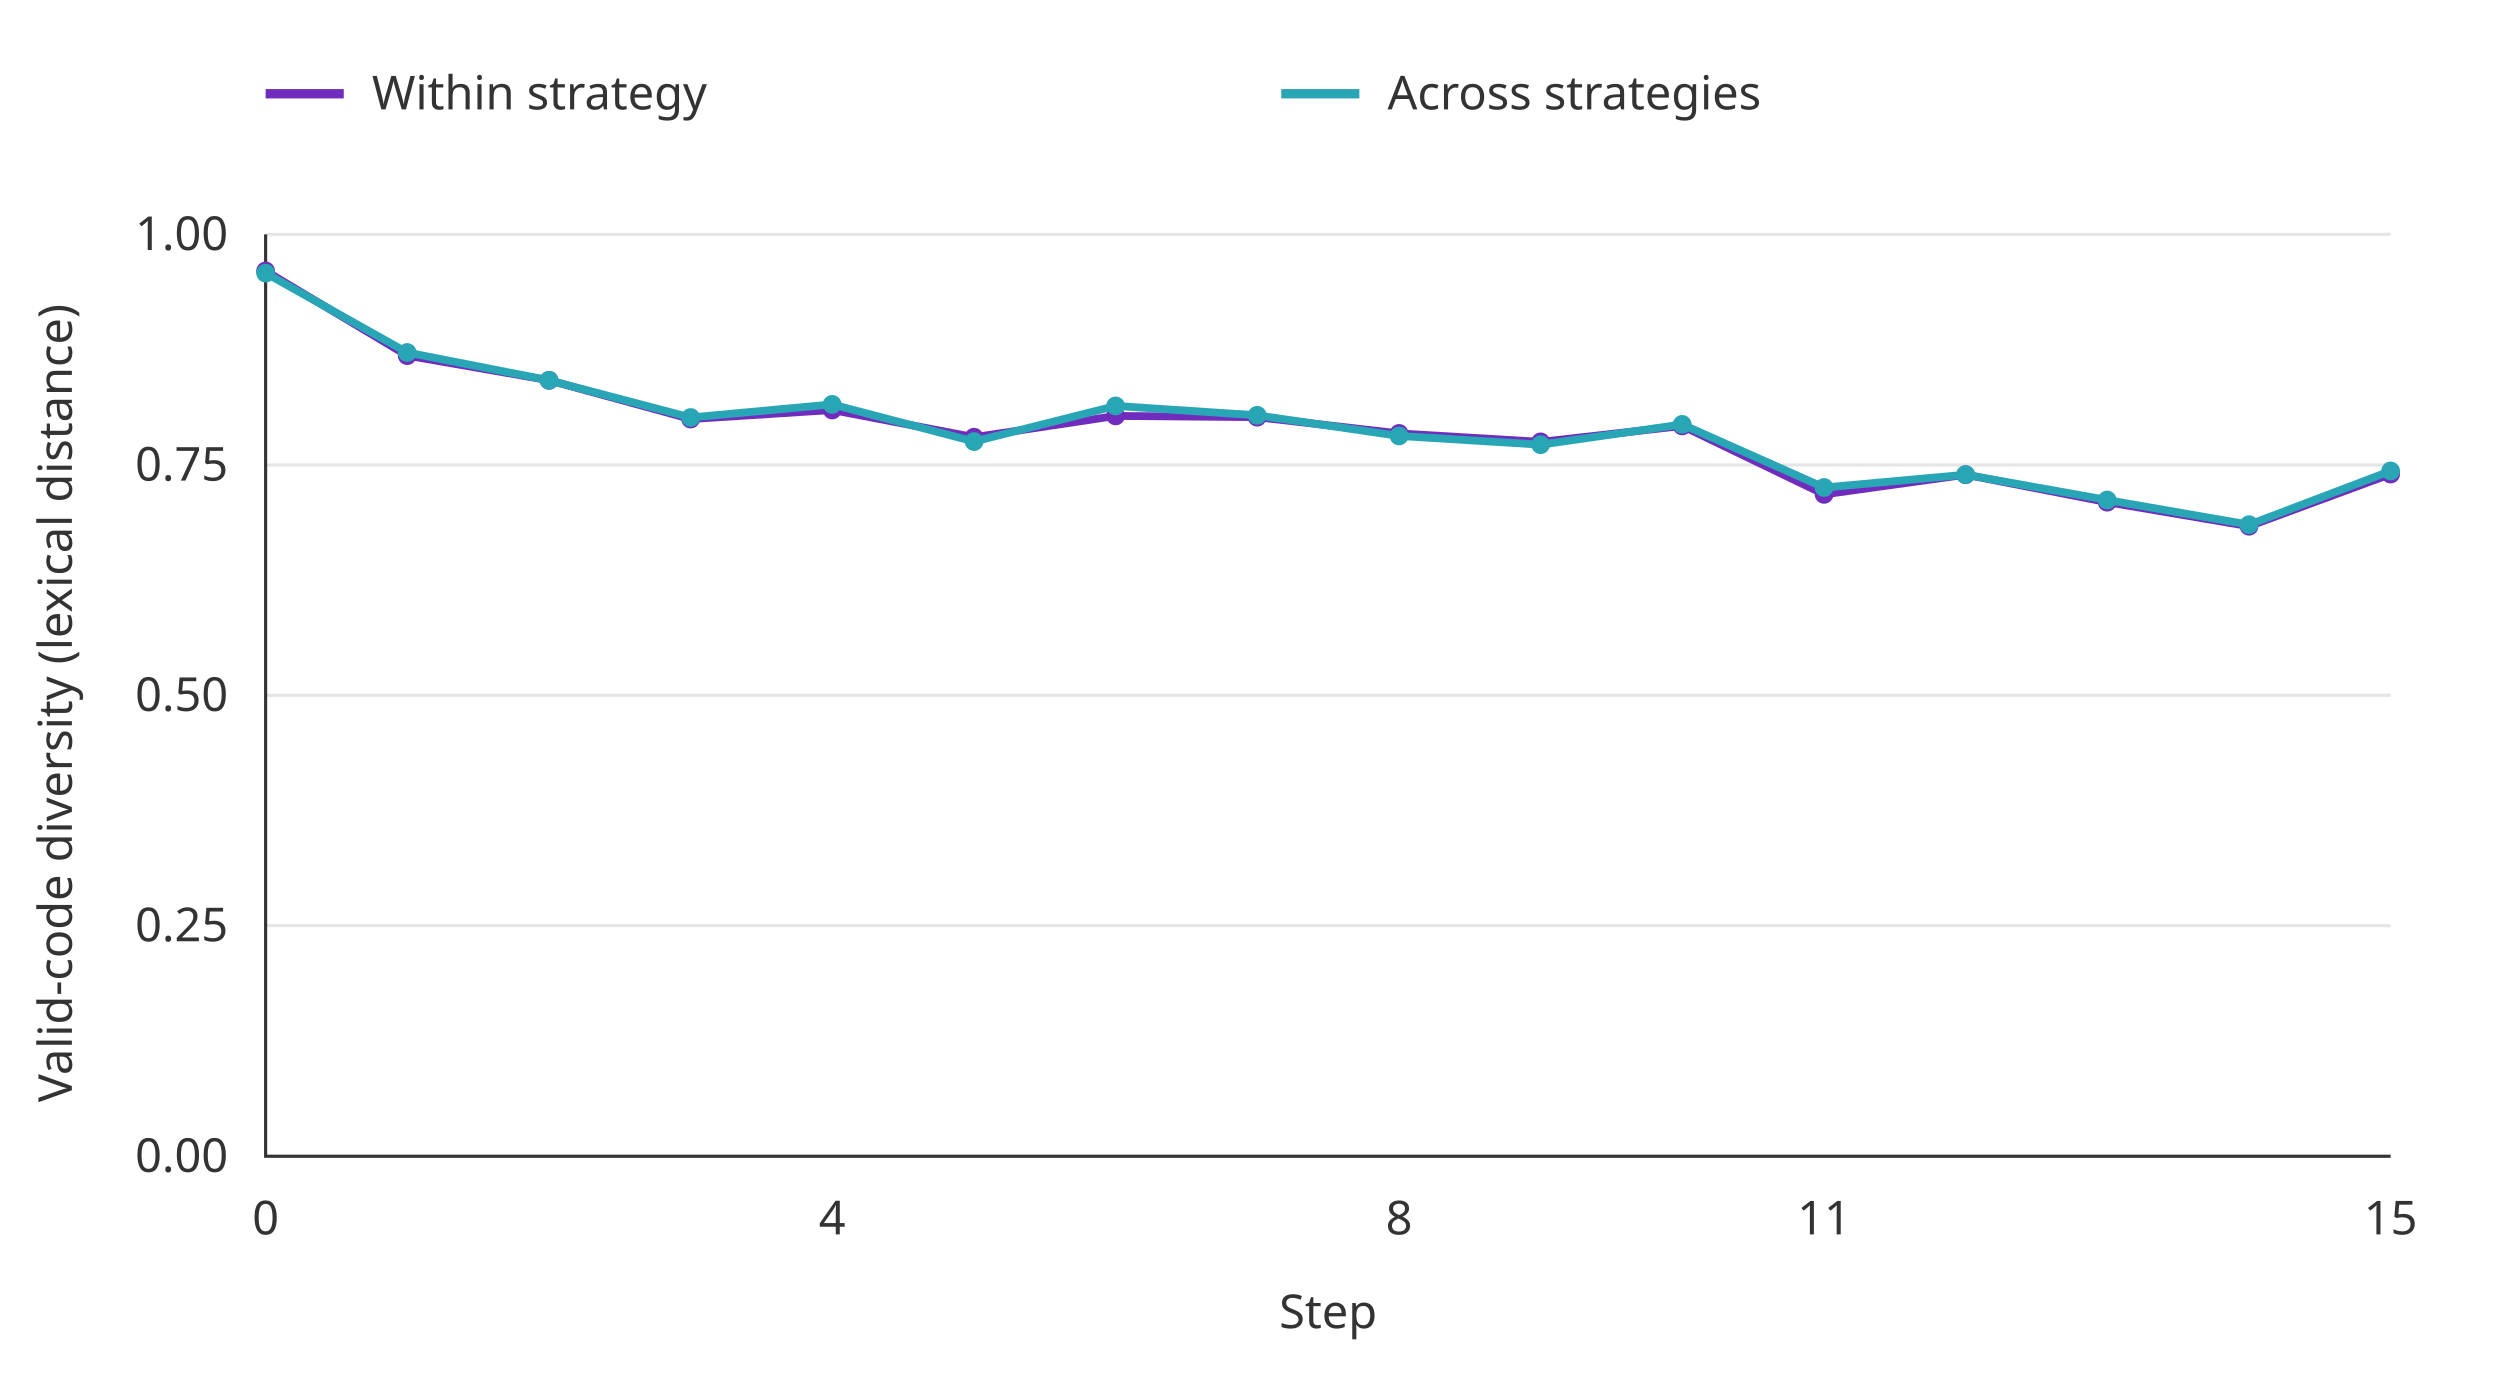
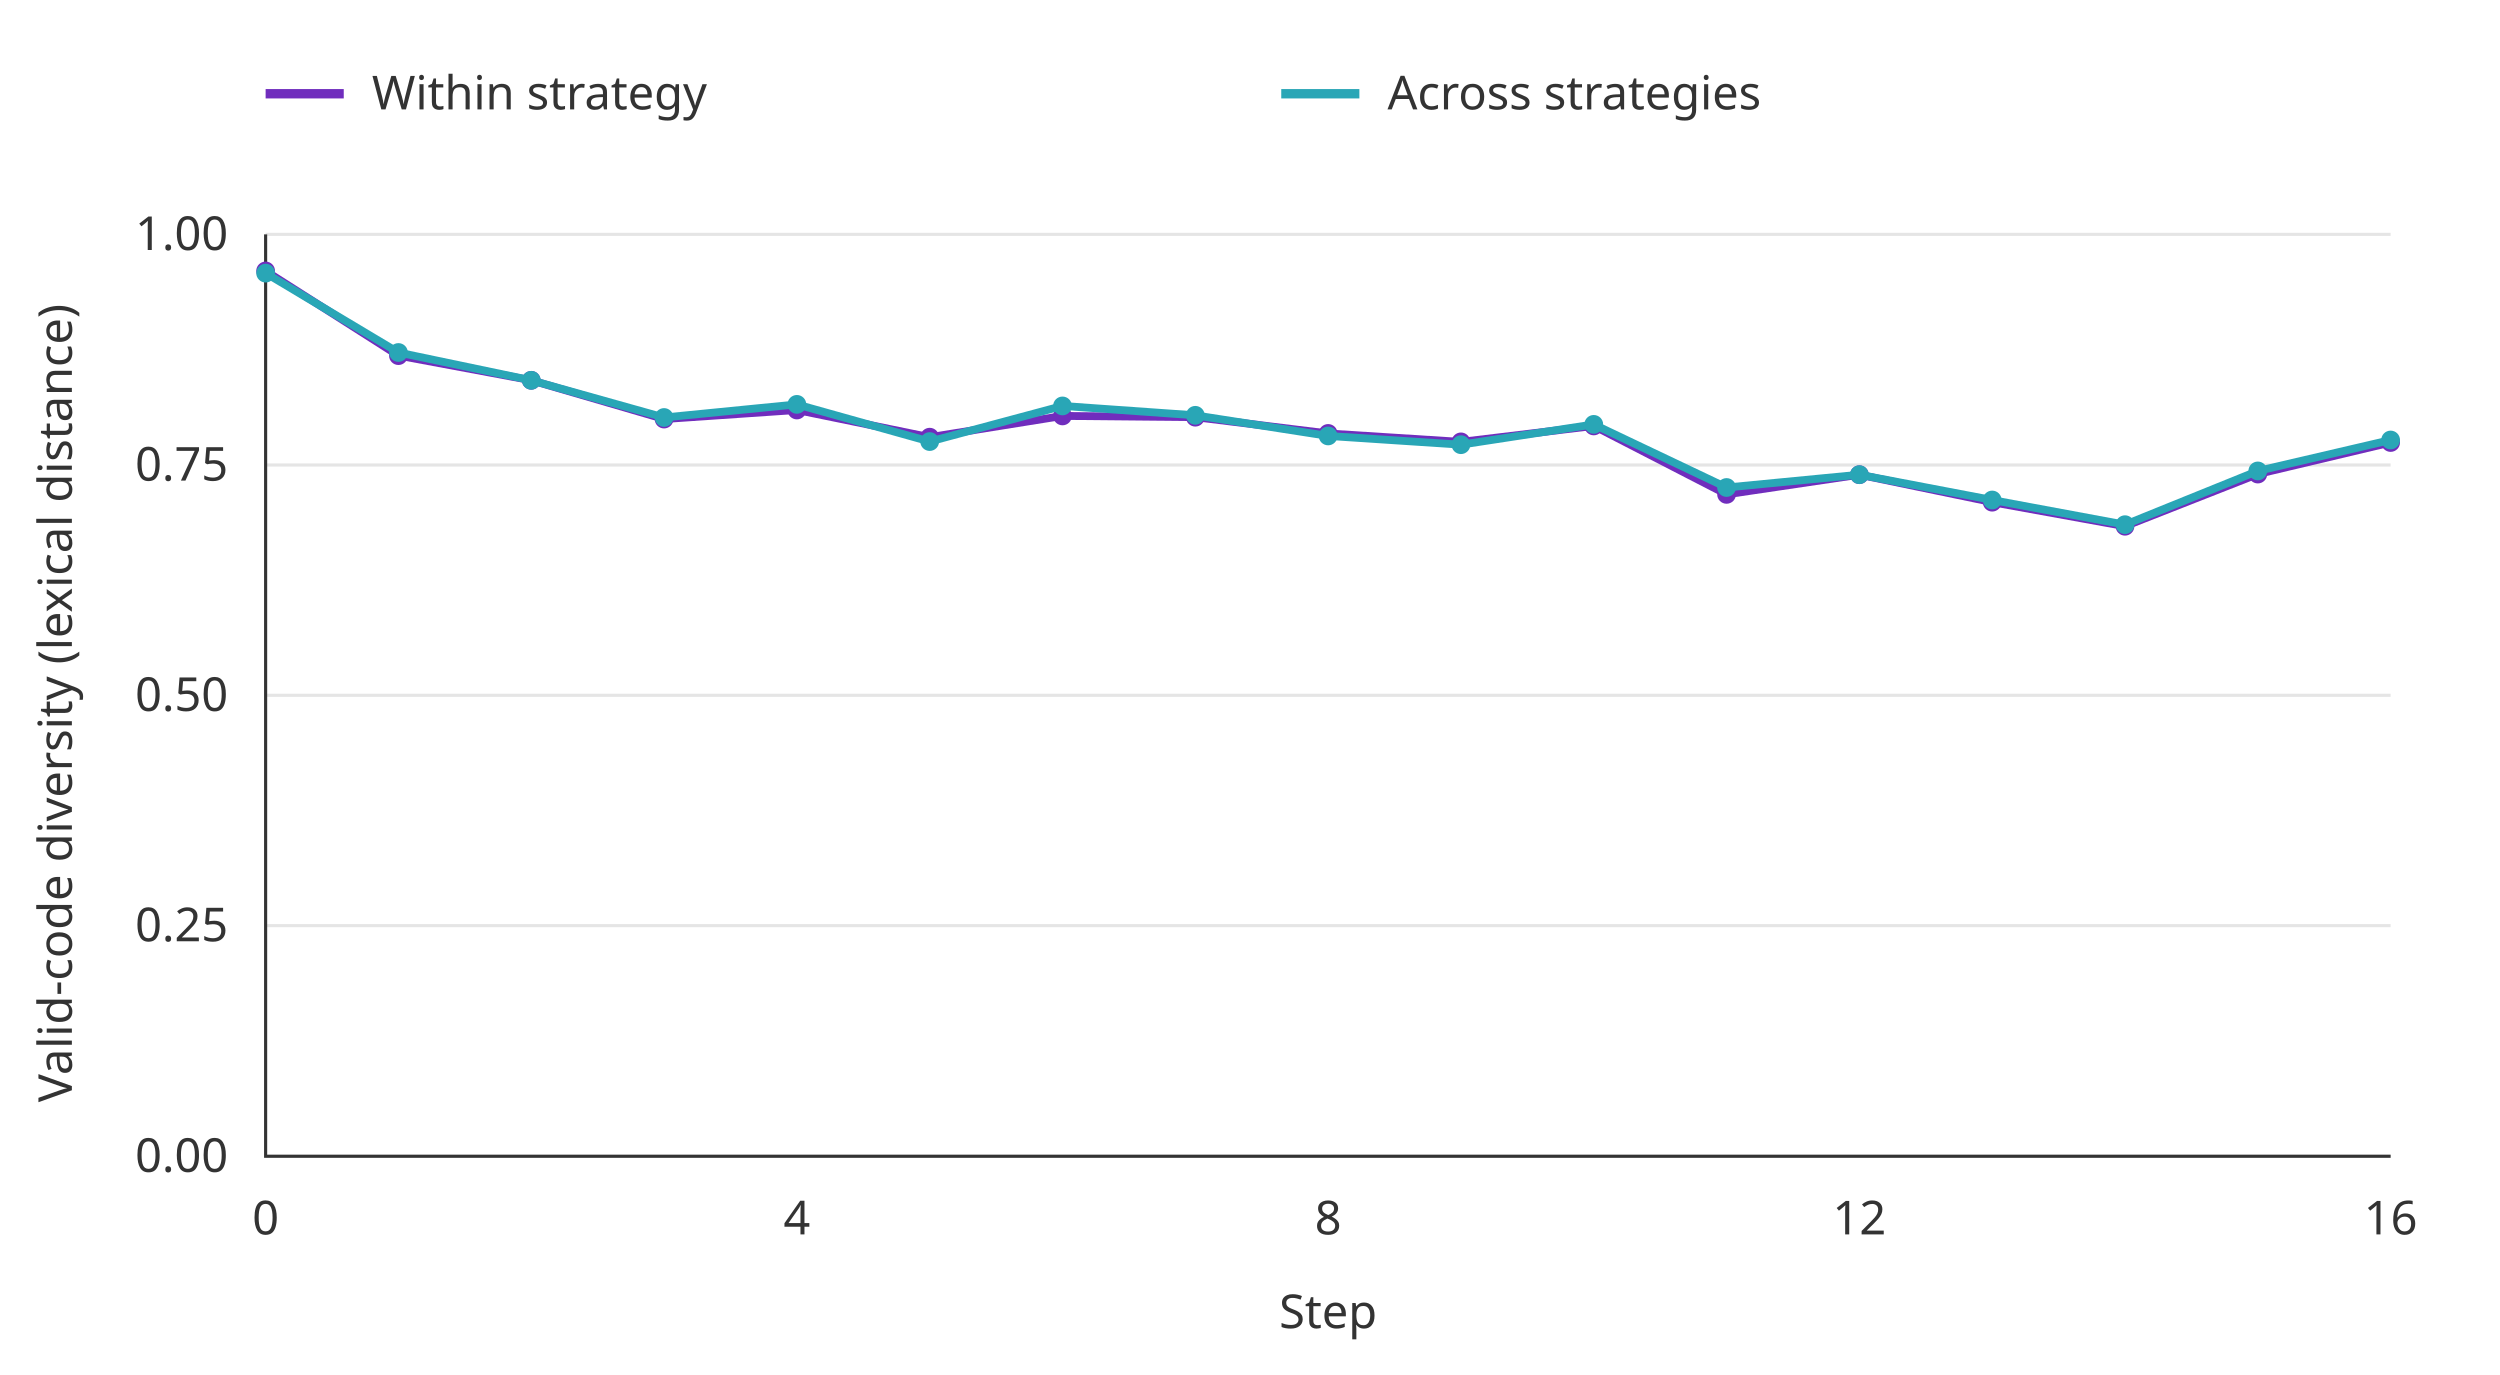
<svg xmlns="http://www.w3.org/2000/svg" width="800" height="440" viewBox="0 0 800 440">
  <rect width="100%" height="100%" fill="white" />
  <g font-family="sans-serif" font-size="15" fill="#333">
    <path d="M85,370.0 H765" stroke="#e5e5e5" />
    <text x="73" y="375.0" text-anchor="end">0.00</text>
    <path d="M85,296.2 H765" stroke="#e5e5e5" />
    <text x="73" y="301.2" text-anchor="end">0.25</text>
    <path d="M85,222.5 H765" stroke="#e5e5e5" />
    <text x="73" y="227.5" text-anchor="end">0.50</text>
    <path d="M85,148.8 H765" stroke="#e5e5e5" />
    <text x="73" y="153.8" text-anchor="end">0.75</text>
    <path d="M85,75.0 H765" stroke="#e5e5e5" />
    <text x="73" y="80.0" text-anchor="end">1.00</text>
    <text x="85.0" y="395" text-anchor="middle">0</text>
-     <text x="266.3" y="395" text-anchor="middle">4</text>
-     <text x="447.7" y="395" text-anchor="middle">8</text>
-     <text x="583.7" y="395" text-anchor="middle">11</text>
-     <text x="765.0" y="395" text-anchor="middle">15</text>
+     <text x="255.0" y="395" text-anchor="middle">4</text>
+     <text x="425.0" y="395" text-anchor="middle">8</text>
+     <text x="595.0" y="395" text-anchor="middle">12</text>
+     <text x="765.0" y="395" text-anchor="middle">16</text>
    <path d="M85,75 V370 H765" fill="none" stroke="#333" />
    <text x="425" y="425" text-anchor="middle">Step</text>
    <text transform="translate(23,225) rotate(-90)" text-anchor="middle">Valid-code diversity (lexical distance)</text>
    <path d="M85,30 h25" stroke="#702dbd" stroke-width="3" />
    <text x="119" y="35">Within strategy</text>
    <circle cx="85.0" cy="86.7" r="3" fill="#702dbd" />
-     <circle cx="130.3" cy="113.8" r="3" fill="#702dbd" />
-     <circle cx="175.7" cy="121.7" r="3" fill="#702dbd" />
-     <circle cx="221.0" cy="134.1" r="3" fill="#702dbd" />
-     <circle cx="266.3" cy="131.2" r="3" fill="#702dbd" />
-     <circle cx="311.7" cy="139.9" r="3" fill="#702dbd" />
-     <circle cx="357.0" cy="133.1" r="3" fill="#702dbd" />
-     <circle cx="402.3" cy="133.5" r="3" fill="#702dbd" />
-     <circle cx="447.7" cy="138.7" r="3" fill="#702dbd" />
-     <circle cx="493.0" cy="141.4" r="3" fill="#702dbd" />
-     <circle cx="538.3" cy="136.3" r="3" fill="#702dbd" />
-     <circle cx="583.7" cy="158.2" r="3" fill="#702dbd" />
-     <circle cx="629.0" cy="151.9" r="3" fill="#702dbd" />
-     <circle cx="674.3" cy="160.7" r="3" fill="#702dbd" />
-     <circle cx="719.7" cy="168.4" r="3" fill="#702dbd" />
-     <circle cx="765.0" cy="151.7" r="3" fill="#702dbd" />
-     <polyline points="85.0,86.7 130.3,113.8 175.7,121.7 221.0,134.1 266.3,131.2 311.7,139.9 357.0,133.1 402.3,133.5 447.7,138.7 493.0,141.4 538.3,136.3 583.7,158.2 629.0,151.9 674.3,160.7 719.7,168.4 765.0,151.7" fill="none" stroke="#702dbd" stroke-width="2.5" />
+     <circle cx="127.5" cy="113.8" r="3" fill="#702dbd" />
+     <circle cx="170.0" cy="121.7" r="3" fill="#702dbd" />
+     <circle cx="212.5" cy="134.1" r="3" fill="#702dbd" />
+     <circle cx="255.0" cy="131.2" r="3" fill="#702dbd" />
+     <circle cx="297.5" cy="139.9" r="3" fill="#702dbd" />
+     <circle cx="340.0" cy="133.1" r="3" fill="#702dbd" />
+     <circle cx="382.5" cy="133.5" r="3" fill="#702dbd" />
+     <circle cx="425.0" cy="138.7" r="3" fill="#702dbd" />
+     <circle cx="467.5" cy="141.4" r="3" fill="#702dbd" />
+     <circle cx="510.0" cy="136.3" r="3" fill="#702dbd" />
+     <circle cx="552.5" cy="158.2" r="3" fill="#702dbd" />
+     <circle cx="595.0" cy="151.9" r="3" fill="#702dbd" />
+     <circle cx="637.5" cy="160.7" r="3" fill="#702dbd" />
+     <circle cx="680.0" cy="168.4" r="3" fill="#702dbd" />
+     <circle cx="722.5" cy="151.7" r="3" fill="#702dbd" />
+     <circle cx="765.0" cy="141.6" r="3" fill="#702dbd" />
+     <polyline points="85.0,86.7 127.5,113.8 170.0,121.7 212.5,134.1 255.0,131.2 297.5,139.9 340.0,133.1 382.5,133.5 425.0,138.7 467.5,141.4 510.0,136.3 552.5,158.2 595.0,151.9 637.5,160.7 680.0,168.4 722.5,151.7 765.0,141.6" fill="none" stroke="#702dbd" stroke-width="2.5" />
    <path d="M410,30 h25" stroke="#29a6b6" stroke-width="3" />
    <text x="444" y="35">Across strategies</text>
    <circle cx="85.0" cy="87.4" r="3" fill="#29a6b6" />
-     <circle cx="130.3" cy="112.8" r="3" fill="#29a6b6" />
-     <circle cx="175.7" cy="121.7" r="3" fill="#29a6b6" />
-     <circle cx="221.0" cy="133.6" r="3" fill="#29a6b6" />
-     <circle cx="266.3" cy="129.4" r="3" fill="#29a6b6" />
-     <circle cx="311.7" cy="141.3" r="3" fill="#29a6b6" />
-     <circle cx="357.0" cy="129.9" r="3" fill="#29a6b6" />
-     <circle cx="402.3" cy="132.9" r="3" fill="#29a6b6" />
-     <circle cx="447.7" cy="139.5" r="3" fill="#29a6b6" />
-     <circle cx="493.0" cy="142.3" r="3" fill="#29a6b6" />
-     <circle cx="538.3" cy="135.8" r="3" fill="#29a6b6" />
-     <circle cx="583.7" cy="156.0" r="3" fill="#29a6b6" />
-     <circle cx="629.0" cy="151.9" r="3" fill="#29a6b6" />
-     <circle cx="674.3" cy="160.0" r="3" fill="#29a6b6" />
-     <circle cx="719.7" cy="167.9" r="3" fill="#29a6b6" />
-     <circle cx="765.0" cy="150.7" r="3" fill="#29a6b6" />
-     <polyline points="85.0,87.4 130.3,112.8 175.7,121.7 221.0,133.6 266.3,129.4 311.7,141.3 357.0,129.9 402.3,132.9 447.7,139.5 493.0,142.3 538.3,135.8 583.7,156.0 629.0,151.9 674.3,160.0 719.7,167.9 765.0,150.7" fill="none" stroke="#29a6b6" stroke-width="2.5" />
+     <circle cx="127.5" cy="112.8" r="3" fill="#29a6b6" />
+     <circle cx="170.0" cy="121.7" r="3" fill="#29a6b6" />
+     <circle cx="212.5" cy="133.6" r="3" fill="#29a6b6" />
+     <circle cx="255.0" cy="129.4" r="3" fill="#29a6b6" />
+     <circle cx="297.5" cy="141.3" r="3" fill="#29a6b6" />
+     <circle cx="340.0" cy="129.9" r="3" fill="#29a6b6" />
+     <circle cx="382.5" cy="132.9" r="3" fill="#29a6b6" />
+     <circle cx="425.0" cy="139.5" r="3" fill="#29a6b6" />
+     <circle cx="467.5" cy="142.3" r="3" fill="#29a6b6" />
+     <circle cx="510.0" cy="135.8" r="3" fill="#29a6b6" />
+     <circle cx="552.5" cy="156.0" r="3" fill="#29a6b6" />
+     <circle cx="595.0" cy="151.9" r="3" fill="#29a6b6" />
+     <circle cx="637.5" cy="160.0" r="3" fill="#29a6b6" />
+     <circle cx="680.0" cy="167.9" r="3" fill="#29a6b6" />
+     <circle cx="722.5" cy="150.7" r="3" fill="#29a6b6" />
+     <circle cx="765.0" cy="140.8" r="3" fill="#29a6b6" />
+     <polyline points="85.0,87.4 127.5,112.8 170.0,121.7 212.5,133.6 255.0,129.4 297.5,141.3 340.0,129.9 382.5,132.9 425.0,139.5 467.5,142.3 510.0,135.8 552.5,156.0 595.0,151.9 637.5,160.0 680.0,167.9 722.5,150.7 765.0,140.8" fill="none" stroke="#29a6b6" stroke-width="2.5" />
  </g>
</svg>
